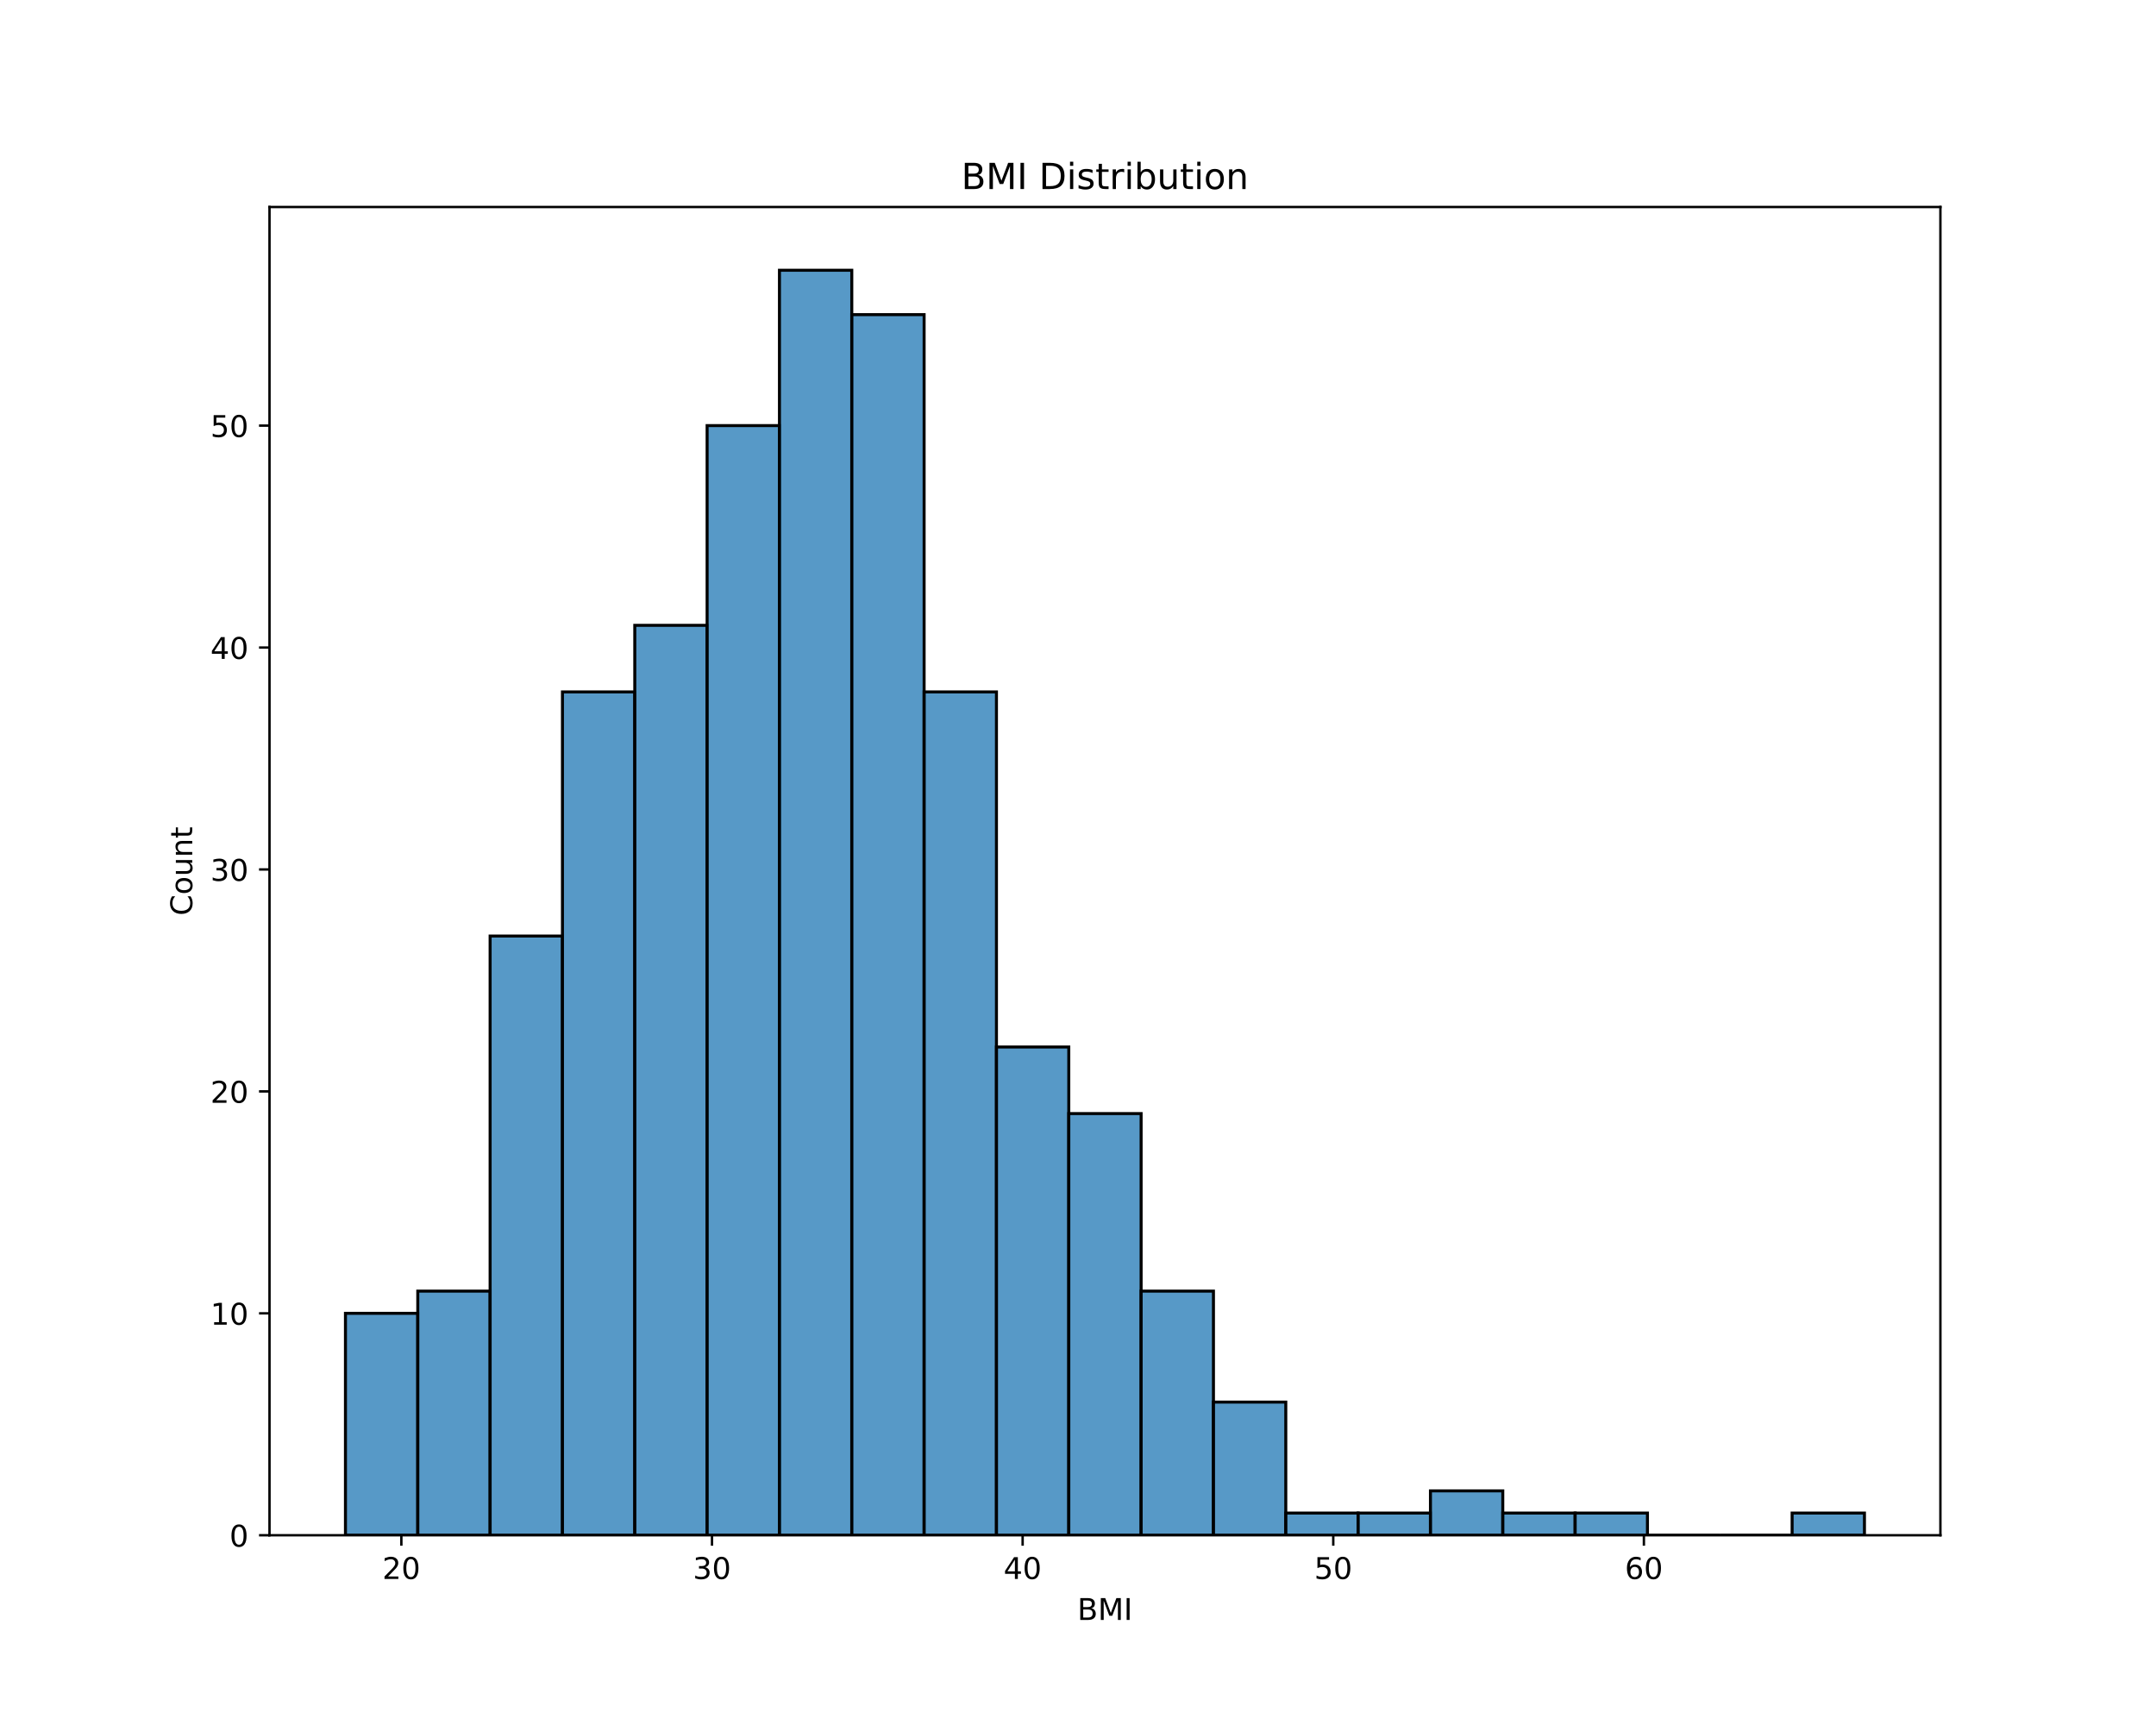
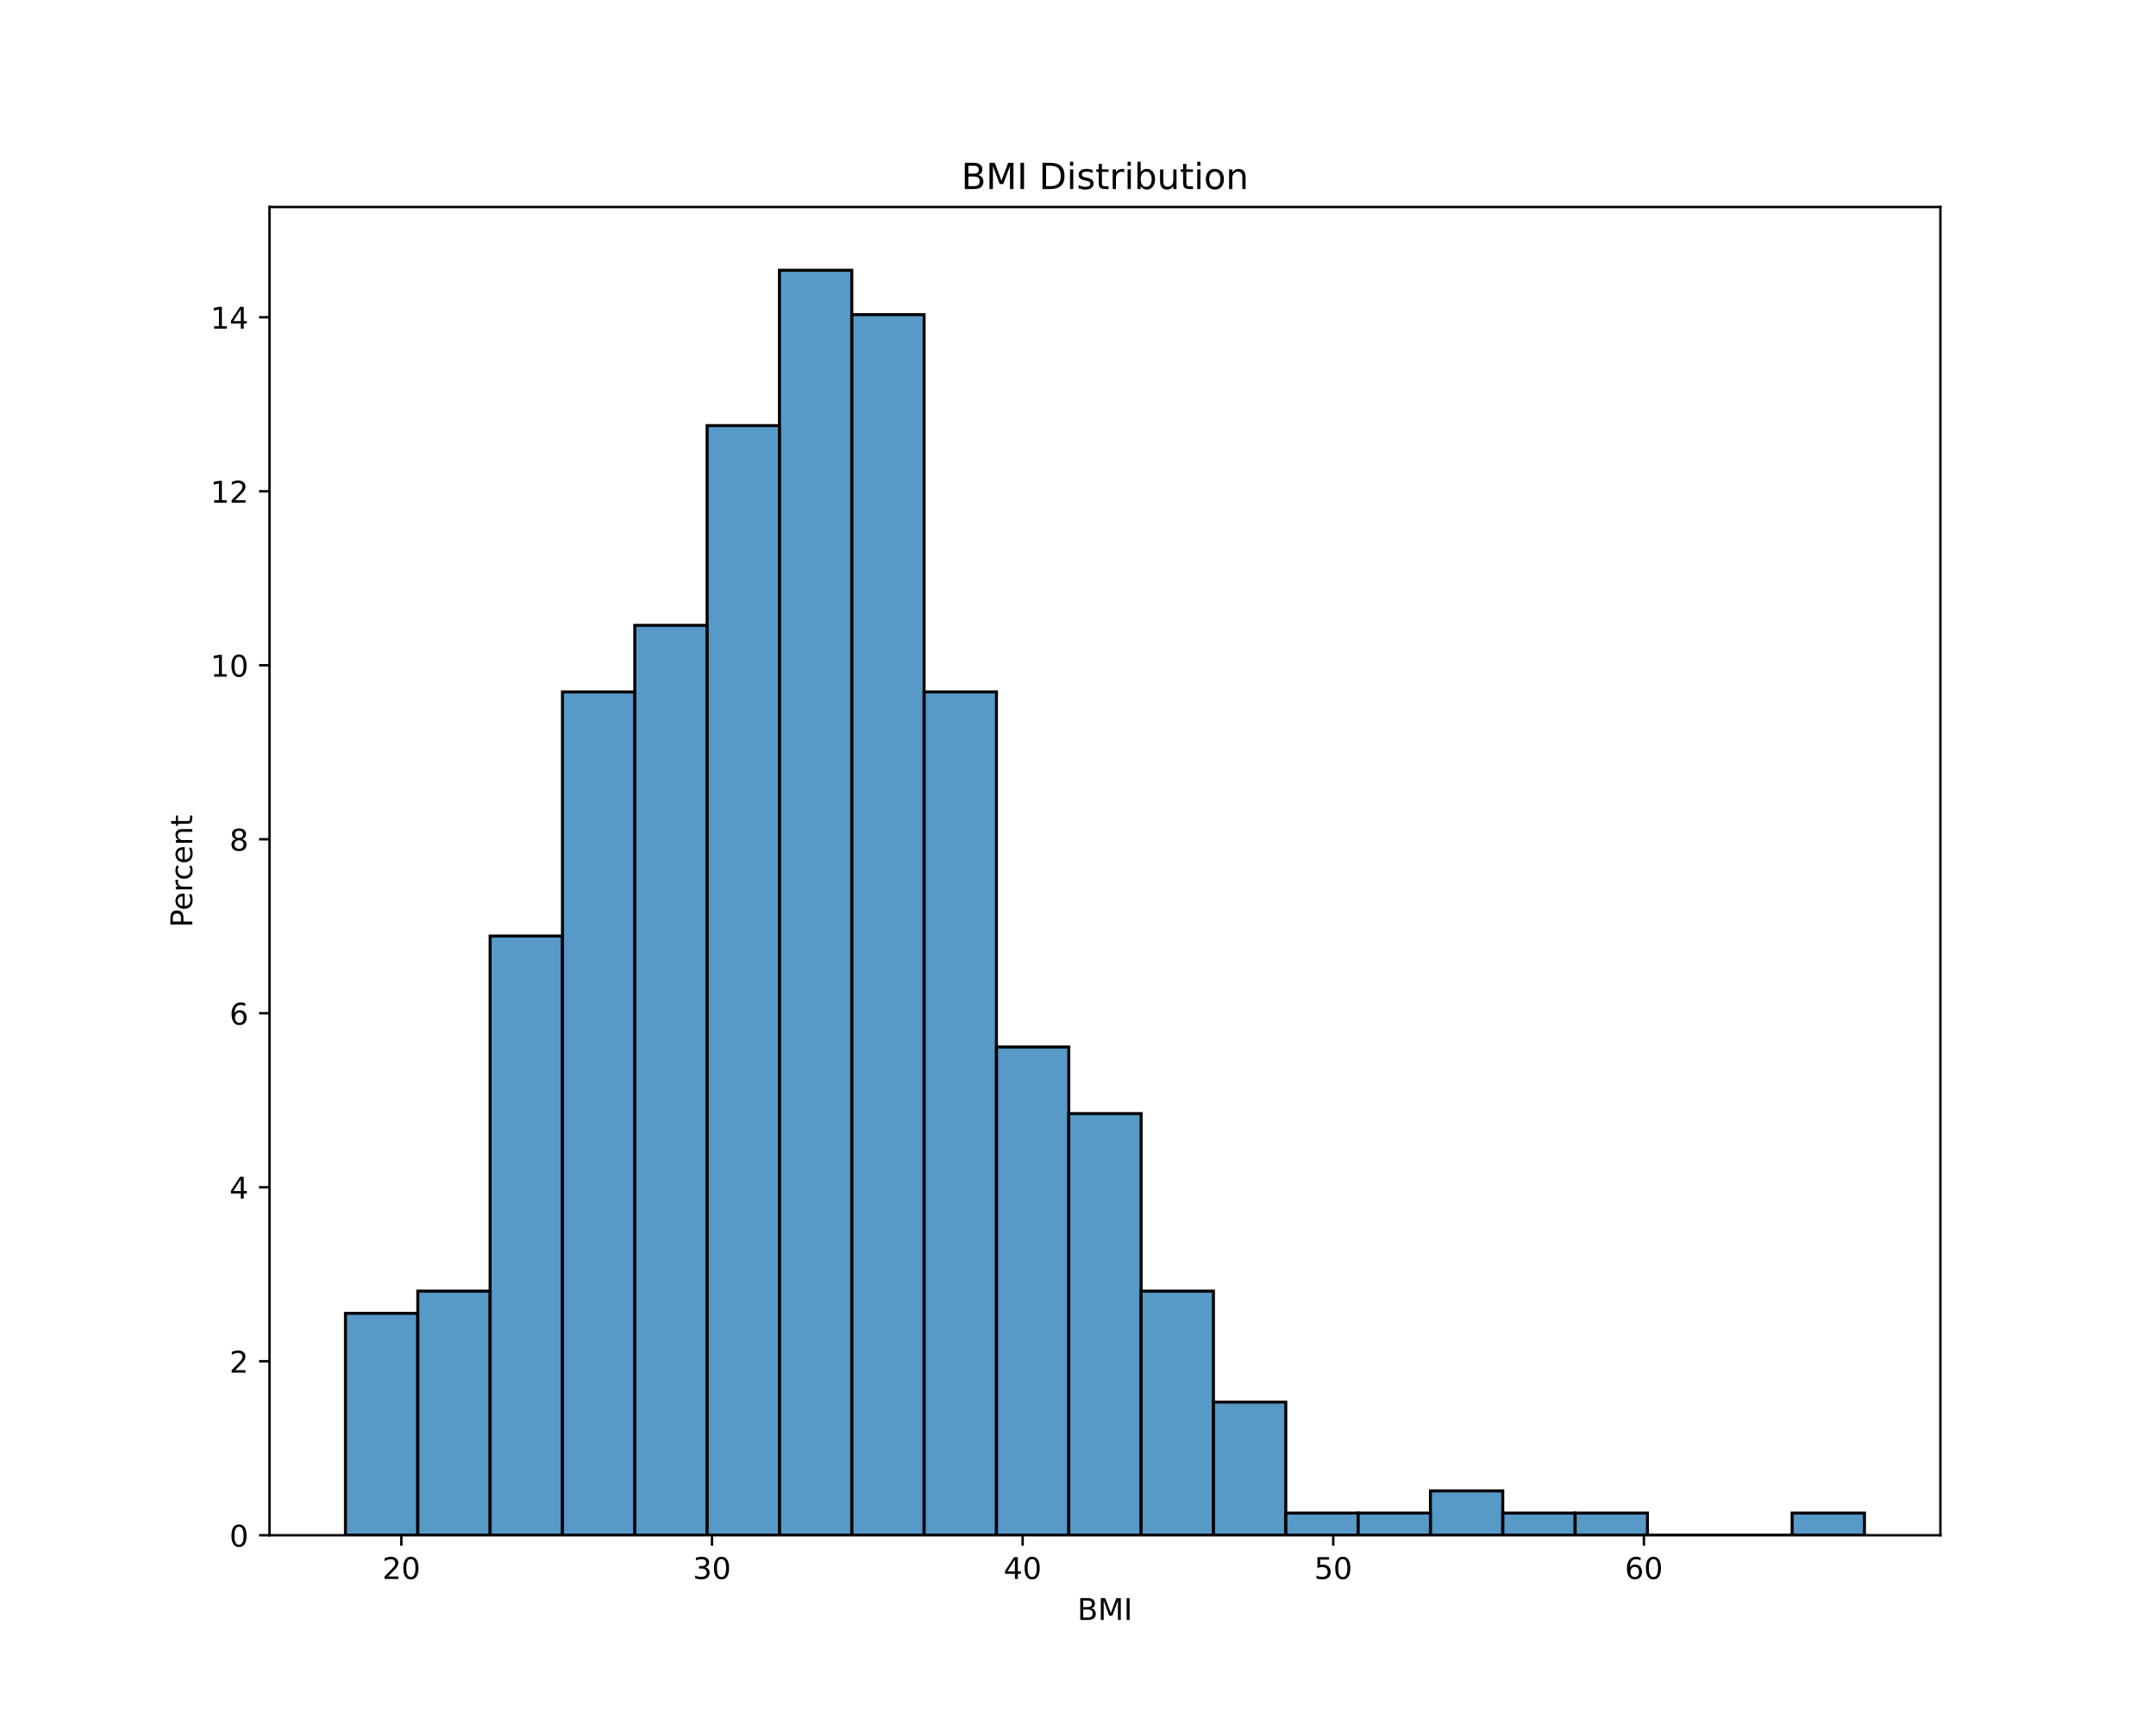
<svg xmlns="http://www.w3.org/2000/svg" xmlns:xlink="http://www.w3.org/1999/xlink" width="720pt" height="576pt" viewBox="0 0 720 576" version="1.1">
  <defs>
    <style type="text/css">*{stroke-linejoin: round; stroke-linecap: butt}</style>
  </defs>
  <g id="figure_1">
    <g id="patch_1">
      <path d="M 0 576  L 720 576  L 720 0  L 0 0  z " style="fill: #ffffff" />
    </g>
    <g id="axes_1">
      <g id="patch_2">
        <path d="M 90 512.64  L 648 512.64  L 648 69.12  L 90 69.12  z " style="fill: #ffffff" />
      </g>
      <g id="patch_3">
-         <path d="M 115.364 512.64  L 139.519 512.64  L 139.519 438.535  L 115.364 438.535  z " clip-path="url(#p87e7a919d9)" style="fill: #1f77b4; fill-opacity: 0.75; stroke: #000000; stroke-linejoin: miter" />
+         <path d="M 115.364 512.64  L 139.519 512.64  L 139.519 438.535  L 115.364 438.535  z " clip-path="url(#pa9a696ef87)" style="fill: #1f77b4; fill-opacity: 0.75; stroke: #000000; stroke-linejoin: miter" />
      </g>
      <g id="patch_4">
-         <path d="M 139.519 512.64  L 163.675 512.64  L 163.675 431.124  L 139.519 431.124  z " clip-path="url(#p87e7a919d9)" style="fill: #1f77b4; fill-opacity: 0.75; stroke: #000000; stroke-linejoin: miter" />
+         <path d="M 139.519 512.64  L 163.675 512.64  L 163.675 431.124  L 139.519 431.124  z " clip-path="url(#pa9a696ef87)" style="fill: #1f77b4; fill-opacity: 0.75; stroke: #000000; stroke-linejoin: miter" />
      </g>
      <g id="patch_5">
-         <path d="M 163.675 512.64  L 187.831 512.64  L 187.831 312.556  L 163.675 312.556  z " clip-path="url(#p87e7a919d9)" style="fill: #1f77b4; fill-opacity: 0.75; stroke: #000000; stroke-linejoin: miter" />
+         <path d="M 163.675 512.64  L 187.831 512.64  L 187.831 312.556  L 163.675 312.556  z " clip-path="url(#pa9a696ef87)" style="fill: #1f77b4; fill-opacity: 0.75; stroke: #000000; stroke-linejoin: miter" />
      </g>
      <g id="patch_6">
-         <path d="M 187.831 512.64  L 211.987 512.64  L 211.987 231.04  L 187.831 231.04  z " clip-path="url(#p87e7a919d9)" style="fill: #1f77b4; fill-opacity: 0.75; stroke: #000000; stroke-linejoin: miter" />
+         <path d="M 187.831 512.64  L 211.987 512.64  L 211.987 231.04  L 187.831 231.04  z " clip-path="url(#pa9a696ef87)" style="fill: #1f77b4; fill-opacity: 0.75; stroke: #000000; stroke-linejoin: miter" />
      </g>
      <g id="patch_7">
-         <path d="M 211.987 512.64  L 236.143 512.64  L 236.143 208.808  L 211.987 208.808  z " clip-path="url(#p87e7a919d9)" style="fill: #1f77b4; fill-opacity: 0.75; stroke: #000000; stroke-linejoin: miter" />
+         <path d="M 211.987 512.64  L 236.143 512.64  L 236.143 208.808  L 211.987 208.808  z " clip-path="url(#pa9a696ef87)" style="fill: #1f77b4; fill-opacity: 0.75; stroke: #000000; stroke-linejoin: miter" />
      </g>
      <g id="patch_8">
-         <path d="M 236.143 512.64  L 260.299 512.64  L 260.299 142.114  L 236.143 142.114  z " clip-path="url(#p87e7a919d9)" style="fill: #1f77b4; fill-opacity: 0.75; stroke: #000000; stroke-linejoin: miter" />
+         <path d="M 236.143 512.64  L 260.299 512.64  L 260.299 142.114  L 236.143 142.114  z " clip-path="url(#pa9a696ef87)" style="fill: #1f77b4; fill-opacity: 0.75; stroke: #000000; stroke-linejoin: miter" />
      </g>
      <g id="patch_9">
-         <path d="M 260.299 512.64  L 284.455 512.64  L 284.455 90.24  L 260.299 90.24  z " clip-path="url(#p87e7a919d9)" style="fill: #1f77b4; fill-opacity: 0.75; stroke: #000000; stroke-linejoin: miter" />
+         <path d="M 260.299 512.64  L 284.455 512.64  L 284.455 90.24  L 260.299 90.24  z " clip-path="url(#pa9a696ef87)" style="fill: #1f77b4; fill-opacity: 0.75; stroke: #000000; stroke-linejoin: miter" />
      </g>
      <g id="patch_10">
-         <path d="M 284.455 512.64  L 308.61 512.64  L 308.61 105.061  L 284.455 105.061  z " clip-path="url(#p87e7a919d9)" style="fill: #1f77b4; fill-opacity: 0.75; stroke: #000000; stroke-linejoin: miter" />
+         <path d="M 284.455 512.64  L 308.61 512.64  L 308.61 105.061  L 284.455 105.061  z " clip-path="url(#pa9a696ef87)" style="fill: #1f77b4; fill-opacity: 0.75; stroke: #000000; stroke-linejoin: miter" />
      </g>
      <g id="patch_11">
-         <path d="M 308.61 512.64  L 332.766 512.64  L 332.766 231.04  L 308.61 231.04  z " clip-path="url(#p87e7a919d9)" style="fill: #1f77b4; fill-opacity: 0.75; stroke: #000000; stroke-linejoin: miter" />
+         <path d="M 308.61 512.64  L 332.766 512.64  L 332.766 231.04  L 308.61 231.04  z " clip-path="url(#pa9a696ef87)" style="fill: #1f77b4; fill-opacity: 0.75; stroke: #000000; stroke-linejoin: miter" />
      </g>
      <g id="patch_12">
-         <path d="M 332.766 512.64  L 356.922 512.64  L 356.922 349.608  L 332.766 349.608  z " clip-path="url(#p87e7a919d9)" style="fill: #1f77b4; fill-opacity: 0.75; stroke: #000000; stroke-linejoin: miter" />
+         <path d="M 332.766 512.64  L 356.922 512.64  L 356.922 349.608  L 332.766 349.608  z " clip-path="url(#pa9a696ef87)" style="fill: #1f77b4; fill-opacity: 0.75; stroke: #000000; stroke-linejoin: miter" />
      </g>
      <g id="patch_13">
-         <path d="M 356.922 512.64  L 381.078 512.64  L 381.078 371.84  L 356.922 371.84  z " clip-path="url(#p87e7a919d9)" style="fill: #1f77b4; fill-opacity: 0.75; stroke: #000000; stroke-linejoin: miter" />
+         <path d="M 356.922 512.64  L 381.078 512.64  L 381.078 371.84  L 356.922 371.84  z " clip-path="url(#pa9a696ef87)" style="fill: #1f77b4; fill-opacity: 0.75; stroke: #000000; stroke-linejoin: miter" />
      </g>
      <g id="patch_14">
-         <path d="M 381.078 512.64  L 405.234 512.64  L 405.234 431.124  L 381.078 431.124  z " clip-path="url(#p87e7a919d9)" style="fill: #1f77b4; fill-opacity: 0.75; stroke: #000000; stroke-linejoin: miter" />
+         <path d="M 381.078 512.64  L 405.234 512.64  L 405.234 431.124  L 381.078 431.124  z " clip-path="url(#pa9a696ef87)" style="fill: #1f77b4; fill-opacity: 0.75; stroke: #000000; stroke-linejoin: miter" />
      </g>
      <g id="patch_15">
-         <path d="M 405.234 512.64  L 429.39 512.64  L 429.39 468.177  L 405.234 468.177  z " clip-path="url(#p87e7a919d9)" style="fill: #1f77b4; fill-opacity: 0.75; stroke: #000000; stroke-linejoin: miter" />
+         <path d="M 405.234 512.64  L 429.39 512.64  L 429.39 468.177  L 405.234 468.177  z " clip-path="url(#pa9a696ef87)" style="fill: #1f77b4; fill-opacity: 0.75; stroke: #000000; stroke-linejoin: miter" />
      </g>
      <g id="patch_16">
-         <path d="M 429.39 512.64  L 453.545 512.64  L 453.545 505.229  L 429.39 505.229  z " clip-path="url(#p87e7a919d9)" style="fill: #1f77b4; fill-opacity: 0.75; stroke: #000000; stroke-linejoin: miter" />
+         <path d="M 429.39 512.64  L 453.545 512.64  L 453.545 505.229  L 429.39 505.229  z " clip-path="url(#pa9a696ef87)" style="fill: #1f77b4; fill-opacity: 0.75; stroke: #000000; stroke-linejoin: miter" />
      </g>
      <g id="patch_17">
-         <path d="M 453.545 512.64  L 477.701 512.64  L 477.701 505.229  L 453.545 505.229  z " clip-path="url(#p87e7a919d9)" style="fill: #1f77b4; fill-opacity: 0.75; stroke: #000000; stroke-linejoin: miter" />
+         <path d="M 453.545 512.64  L 477.701 512.64  L 477.701 505.229  L 453.545 505.229  z " clip-path="url(#pa9a696ef87)" style="fill: #1f77b4; fill-opacity: 0.75; stroke: #000000; stroke-linejoin: miter" />
      </g>
      <g id="patch_18">
-         <path d="M 477.701 512.64  L 501.857 512.64  L 501.857 497.819  L 477.701 497.819  z " clip-path="url(#p87e7a919d9)" style="fill: #1f77b4; fill-opacity: 0.75; stroke: #000000; stroke-linejoin: miter" />
+         <path d="M 477.701 512.64  L 501.857 512.64  L 501.857 497.819  L 477.701 497.819  z " clip-path="url(#pa9a696ef87)" style="fill: #1f77b4; fill-opacity: 0.75; stroke: #000000; stroke-linejoin: miter" />
      </g>
      <g id="patch_19">
-         <path d="M 501.857 512.64  L 526.013 512.64  L 526.013 505.229  L 501.857 505.229  z " clip-path="url(#p87e7a919d9)" style="fill: #1f77b4; fill-opacity: 0.75; stroke: #000000; stroke-linejoin: miter" />
+         <path d="M 501.857 512.64  L 526.013 512.64  L 526.013 505.229  L 501.857 505.229  z " clip-path="url(#pa9a696ef87)" style="fill: #1f77b4; fill-opacity: 0.75; stroke: #000000; stroke-linejoin: miter" />
      </g>
      <g id="patch_20">
-         <path d="M 526.013 512.64  L 550.169 512.64  L 550.169 505.229  L 526.013 505.229  z " clip-path="url(#p87e7a919d9)" style="fill: #1f77b4; fill-opacity: 0.75; stroke: #000000; stroke-linejoin: miter" />
+         <path d="M 526.013 512.64  L 550.169 512.64  L 550.169 505.229  L 526.013 505.229  z " clip-path="url(#pa9a696ef87)" style="fill: #1f77b4; fill-opacity: 0.75; stroke: #000000; stroke-linejoin: miter" />
      </g>
      <g id="patch_21">
-         <path d="M 550.169 512.64  L 574.325 512.64  L 574.325 512.64  L 550.169 512.64  z " clip-path="url(#p87e7a919d9)" style="fill: #1f77b4; fill-opacity: 0.75; stroke: #000000; stroke-linejoin: miter" />
+         <path d="M 550.169 512.64  L 574.325 512.64  L 574.325 512.64  L 550.169 512.64  z " clip-path="url(#pa9a696ef87)" style="fill: #1f77b4; fill-opacity: 0.75; stroke: #000000; stroke-linejoin: miter" />
      </g>
      <g id="patch_22">
-         <path d="M 574.325 512.64  L 598.481 512.64  L 598.481 512.64  L 574.325 512.64  z " clip-path="url(#p87e7a919d9)" style="fill: #1f77b4; fill-opacity: 0.75; stroke: #000000; stroke-linejoin: miter" />
+         <path d="M 574.325 512.64  L 598.481 512.64  L 598.481 512.64  L 574.325 512.64  z " clip-path="url(#pa9a696ef87)" style="fill: #1f77b4; fill-opacity: 0.75; stroke: #000000; stroke-linejoin: miter" />
      </g>
      <g id="patch_23">
-         <path d="M 598.481 512.64  L 622.636 512.64  L 622.636 505.229  L 598.481 505.229  z " clip-path="url(#p87e7a919d9)" style="fill: #1f77b4; fill-opacity: 0.75; stroke: #000000; stroke-linejoin: miter" />
+         <path d="M 598.481 512.64  L 622.636 512.64  L 622.636 505.229  L 598.481 505.229  z " clip-path="url(#pa9a696ef87)" style="fill: #1f77b4; fill-opacity: 0.75; stroke: #000000; stroke-linejoin: miter" />
      </g>
      <g id="matplotlib.axis_1">
        <g id="xtick_1">
          <g id="line2d_1">
            <defs>
-               <path id="md266a452b5" d="M 0 0  L 0 3.5  " style="stroke: #000000; stroke-width: 0.8" />
+               <path id="md174002c12" d="M 0 0  L 0 3.5  " style="stroke: #000000; stroke-width: 0.8" />
            </defs>
            <g>
-               <use xlink:href="#md266a452b5" x="134.036" y="512.64" style="stroke: #000000; stroke-width: 0.8" />
+               <use xlink:href="#md174002c12" x="134.036" y="512.64" style="stroke: #000000; stroke-width: 0.8" />
            </g>
          </g>
          <g id="text_1">
            <g transform="translate(127.6738 527.2384) scale(0.1 -0.1)">
              <defs>
                <path id="DejaVuSans-32" d="M 1228 531  L 3431 531  L 3431 0  L 469 0  L 469 531  Q 828 903 1448 1529  Q 2069 2156 2228 2338  Q 2531 2678 2651 2914  Q 2772 3150 2772 3378  Q 2772 3750 2511 3984  Q 2250 4219 1831 4219  Q 1534 4219 1204 4116  Q 875 4013 500 3803  L 500 4441  Q 881 4594 1212 4672  Q 1544 4750 1819 4750  Q 2544 4750 2975 4387  Q 3406 4025 3406 3419  Q 3406 3131 3298 2873  Q 3191 2616 2906 2266  Q 2828 2175 2409 1742  Q 1991 1309 1228 531  z " transform="scale(0.015625)" />
                <path id="DejaVuSans-30" d="M 2034 4250  Q 1547 4250 1301 3770  Q 1056 3291 1056 2328  Q 1056 1369 1301 889  Q 1547 409 2034 409  Q 2525 409 2770 889  Q 3016 1369 3016 2328  Q 3016 3291 2770 3770  Q 2525 4250 2034 4250  z M 2034 4750  Q 2819 4750 3233 4129  Q 3647 3509 3647 2328  Q 3647 1150 3233 529  Q 2819 -91 2034 -91  Q 1250 -91 836 529  Q 422 1150 422 2328  Q 422 3509 836 4129  Q 1250 4750 2034 4750  z " transform="scale(0.015625)" />
              </defs>
              <use xlink:href="#DejaVuSans-32" />
-               <use xlink:href="#DejaVuSans-30" transform="translate(63.62305 0)" />
+               <use xlink:href="#DejaVuSans-30" x="63.623" />
            </g>
          </g>
        </g>
        <g id="xtick_2">
          <g id="line2d_2">
            <g>
-               <use xlink:href="#md266a452b5" x="237.773" y="512.64" style="stroke: #000000; stroke-width: 0.8" />
+               <use xlink:href="#md174002c12" x="237.773" y="512.64" style="stroke: #000000; stroke-width: 0.8" />
            </g>
          </g>
          <g id="text_2">
            <g transform="translate(231.4105 527.2384) scale(0.1 -0.1)">
              <defs>
                <path id="DejaVuSans-33" d="M 2597 2516  Q 3050 2419 3304 2112  Q 3559 1806 3559 1356  Q 3559 666 3084 287  Q 2609 -91 1734 -91  Q 1441 -91 1130 -33  Q 819 25 488 141  L 488 750  Q 750 597 1062 519  Q 1375 441 1716 441  Q 2309 441 2620 675  Q 2931 909 2931 1356  Q 2931 1769 2642 2001  Q 2353 2234 1838 2234  L 1294 2234  L 1294 2753  L 1863 2753  Q 2328 2753 2575 2939  Q 2822 3125 2822 3475  Q 2822 3834 2567 4026  Q 2313 4219 1838 4219  Q 1578 4219 1281 4162  Q 984 4106 628 3988  L 628 4550  Q 988 4650 1302 4700  Q 1616 4750 1894 4750  Q 2613 4750 3031 4423  Q 3450 4097 3450 3541  Q 3450 3153 3228 2886  Q 3006 2619 2597 2516  z " transform="scale(0.015625)" />
              </defs>
              <use xlink:href="#DejaVuSans-33" />
-               <use xlink:href="#DejaVuSans-30" transform="translate(63.62305 0)" />
+               <use xlink:href="#DejaVuSans-30" x="63.623" />
            </g>
          </g>
        </g>
        <g id="xtick_3">
          <g id="line2d_3">
            <g>
-               <use xlink:href="#md266a452b5" x="341.51" y="512.64" style="stroke: #000000; stroke-width: 0.8" />
+               <use xlink:href="#md174002c12" x="341.51" y="512.64" style="stroke: #000000; stroke-width: 0.8" />
            </g>
          </g>
          <g id="text_3">
            <g transform="translate(335.1473 527.2384) scale(0.1 -0.1)">
              <defs>
                <path id="DejaVuSans-34" d="M 2419 4116  L 825 1625  L 2419 1625  L 2419 4116  z M 2253 4666  L 3047 4666  L 3047 1625  L 3713 1625  L 3713 1100  L 3047 1100  L 3047 0  L 2419 0  L 2419 1100  L 313 1100  L 313 1709  L 2253 4666  z " transform="scale(0.015625)" />
              </defs>
              <use xlink:href="#DejaVuSans-34" />
-               <use xlink:href="#DejaVuSans-30" transform="translate(63.62305 0)" />
+               <use xlink:href="#DejaVuSans-30" x="63.623" />
            </g>
          </g>
        </g>
        <g id="xtick_4">
          <g id="line2d_4">
            <g>
-               <use xlink:href="#md266a452b5" x="445.247" y="512.64" style="stroke: #000000; stroke-width: 0.8" />
+               <use xlink:href="#md174002c12" x="445.247" y="512.64" style="stroke: #000000; stroke-width: 0.8" />
            </g>
          </g>
          <g id="text_4">
            <g transform="translate(438.884 527.2384) scale(0.1 -0.1)">
              <defs>
                <path id="DejaVuSans-35" d="M 691 4666  L 3169 4666  L 3169 4134  L 1269 4134  L 1269 2991  Q 1406 3038 1543 3061  Q 1681 3084 1819 3084  Q 2600 3084 3056 2656  Q 3513 2228 3513 1497  Q 3513 744 3044 326  Q 2575 -91 1722 -91  Q 1428 -91 1123 -41  Q 819 9 494 109  L 494 744  Q 775 591 1075 516  Q 1375 441 1709 441  Q 2250 441 2565 725  Q 2881 1009 2881 1497  Q 2881 1984 2565 2268  Q 2250 2553 1709 2553  Q 1456 2553 1204 2497  Q 953 2441 691 2322  L 691 4666  z " transform="scale(0.015625)" />
              </defs>
              <use xlink:href="#DejaVuSans-35" />
-               <use xlink:href="#DejaVuSans-30" transform="translate(63.62305 0)" />
+               <use xlink:href="#DejaVuSans-30" x="63.623" />
            </g>
          </g>
        </g>
        <g id="xtick_5">
          <g id="line2d_5">
            <g>
-               <use xlink:href="#md266a452b5" x="548.983" y="512.64" style="stroke: #000000; stroke-width: 0.8" />
+               <use xlink:href="#md174002c12" x="548.983" y="512.64" style="stroke: #000000; stroke-width: 0.8" />
            </g>
          </g>
          <g id="text_5">
            <g transform="translate(542.6208 527.2384) scale(0.1 -0.1)">
              <defs>
                <path id="DejaVuSans-36" d="M 2113 2584  Q 1688 2584 1439 2293  Q 1191 2003 1191 1497  Q 1191 994 1439 701  Q 1688 409 2113 409  Q 2538 409 2786 701  Q 3034 994 3034 1497  Q 3034 2003 2786 2293  Q 2538 2584 2113 2584  z M 3366 4563  L 3366 3988  Q 3128 4100 2886 4159  Q 2644 4219 2406 4219  Q 1781 4219 1451 3797  Q 1122 3375 1075 2522  Q 1259 2794 1537 2939  Q 1816 3084 2150 3084  Q 2853 3084 3261 2657  Q 3669 2231 3669 1497  Q 3669 778 3244 343  Q 2819 -91 2113 -91  Q 1303 -91 875 529  Q 447 1150 447 2328  Q 447 3434 972 4092  Q 1497 4750 2381 4750  Q 2619 4750 2861 4703  Q 3103 4656 3366 4563  z " transform="scale(0.015625)" />
              </defs>
              <use xlink:href="#DejaVuSans-36" />
-               <use xlink:href="#DejaVuSans-30" transform="translate(63.62305 0)" />
+               <use xlink:href="#DejaVuSans-30" x="63.623" />
            </g>
          </g>
        </g>
        <g id="text_6">
          <g transform="translate(359.7805 540.9166) scale(0.1 -0.1)">
            <defs>
              <path id="DejaVuSans-42" d="M 1259 2228  L 1259 519  L 2272 519  Q 2781 519 3026 730  Q 3272 941 3272 1375  Q 3272 1813 3026 2020  Q 2781 2228 2272 2228  L 1259 2228  z M 1259 4147  L 1259 2741  L 2194 2741  Q 2656 2741 2882 2914  Q 3109 3088 3109 3444  Q 3109 3797 2882 3972  Q 2656 4147 2194 4147  L 1259 4147  z M 628 4666  L 2241 4666  Q 2963 4666 3353 4366  Q 3744 4066 3744 3513  Q 3744 3084 3544 2831  Q 3344 2578 2956 2516  Q 3422 2416 3680 2098  Q 3938 1781 3938 1306  Q 3938 681 3513 340  Q 3088 0 2303 0  L 628 0  L 628 4666  z " transform="scale(0.015625)" />
              <path id="DejaVuSans-4d" d="M 628 4666  L 1569 4666  L 2759 1491  L 3956 4666  L 4897 4666  L 4897 0  L 4281 0  L 4281 4097  L 3078 897  L 2444 897  L 1241 4097  L 1241 0  L 628 0  L 628 4666  z " transform="scale(0.015625)" />
              <path id="DejaVuSans-49" d="M 628 4666  L 1259 4666  L 1259 0  L 628 0  L 628 4666  z " transform="scale(0.015625)" />
            </defs>
            <use xlink:href="#DejaVuSans-42" />
-             <use xlink:href="#DejaVuSans-4d" transform="translate(68.60352 0)" />
-             <use xlink:href="#DejaVuSans-49" transform="translate(154.8828 0)" />
+             <use xlink:href="#DejaVuSans-4d" x="68.604" />
+             <use xlink:href="#DejaVuSans-49" x="154.883" />
          </g>
        </g>
      </g>
      <g id="matplotlib.axis_2">
        <g id="ytick_1">
          <g id="line2d_6">
            <defs>
-               <path id="m166487e5a2" d="M 0 0  L -3.5 0  " style="stroke: #000000; stroke-width: 0.8" />
+               <path id="meae48567a3" d="M 0 0  L -3.5 0  " style="stroke: #000000; stroke-width: 0.8" />
            </defs>
            <g>
-               <use xlink:href="#m166487e5a2" x="90" y="512.64" style="stroke: #000000; stroke-width: 0.8" />
+               <use xlink:href="#meae48567a3" x="90" y="512.64" style="stroke: #000000; stroke-width: 0.8" />
            </g>
          </g>
          <g id="text_7">
            <g transform="translate(76.6375 516.4392) scale(0.1 -0.1)">
              <use xlink:href="#DejaVuSans-30" />
            </g>
          </g>
        </g>
        <g id="ytick_2">
          <g id="line2d_7">
            <g>
-               <use xlink:href="#m166487e5a2" x="90" y="438.535" style="stroke: #000000; stroke-width: 0.8" />
+               <use xlink:href="#meae48567a3" x="90" y="454.541" style="stroke: #000000; stroke-width: 0.8" />
            </g>
          </g>
          <g id="text_8">
-             <g transform="translate(70.275 442.334) scale(0.1 -0.1)">
-               <defs>
-                 <path id="DejaVuSans-31" d="M 794 531  L 1825 531  L 1825 4091  L 703 3866  L 703 4441  L 1819 4666  L 2450 4666  L 2450 531  L 3481 531  L 3481 0  L 794 0  L 794 531  z " transform="scale(0.015625)" />
-               </defs>
-               <use xlink:href="#DejaVuSans-31" />
-               <use xlink:href="#DejaVuSans-30" transform="translate(63.62305 0)" />
+             <g transform="translate(76.6375 458.3407) scale(0.1 -0.1)">
+               <use xlink:href="#DejaVuSans-32" />
            </g>
          </g>
        </g>
        <g id="ytick_3">
          <g id="line2d_8">
            <g>
-               <use xlink:href="#m166487e5a2" x="90" y="364.429" style="stroke: #000000; stroke-width: 0.8" />
+               <use xlink:href="#meae48567a3" x="90" y="396.443" style="stroke: #000000; stroke-width: 0.8" />
            </g>
          </g>
          <g id="text_9">
-             <g transform="translate(70.275 368.2287) scale(0.1 -0.1)">
-               <use xlink:href="#DejaVuSans-32" />
-               <use xlink:href="#DejaVuSans-30" transform="translate(63.62305 0)" />
+             <g transform="translate(76.6375 400.2422) scale(0.1 -0.1)">
+               <use xlink:href="#DejaVuSans-34" />
            </g>
          </g>
        </g>
        <g id="ytick_4">
          <g id="line2d_9">
            <g>
-               <use xlink:href="#m166487e5a2" x="90" y="290.324" style="stroke: #000000; stroke-width: 0.8" />
+               <use xlink:href="#meae48567a3" x="90" y="338.344" style="stroke: #000000; stroke-width: 0.8" />
            </g>
          </g>
          <g id="text_10">
-             <g transform="translate(70.275 294.1234) scale(0.1 -0.1)">
-               <use xlink:href="#DejaVuSans-33" />
-               <use xlink:href="#DejaVuSans-30" transform="translate(63.62305 0)" />
+             <g transform="translate(76.6375 342.1436) scale(0.1 -0.1)">
+               <use xlink:href="#DejaVuSans-36" />
            </g>
          </g>
        </g>
        <g id="ytick_5">
          <g id="line2d_10">
            <g>
-               <use xlink:href="#m166487e5a2" x="90" y="216.219" style="stroke: #000000; stroke-width: 0.8" />
+               <use xlink:href="#meae48567a3" x="90" y="280.246" style="stroke: #000000; stroke-width: 0.8" />
            </g>
          </g>
          <g id="text_11">
-             <g transform="translate(70.275 220.0182) scale(0.1 -0.1)">
-               <use xlink:href="#DejaVuSans-34" />
-               <use xlink:href="#DejaVuSans-30" transform="translate(63.62305 0)" />
+             <g transform="translate(76.6375 284.0451) scale(0.1 -0.1)">
+               <defs>
+                 <path id="DejaVuSans-38" d="M 2034 2216  Q 1584 2216 1326 1975  Q 1069 1734 1069 1313  Q 1069 891 1326 650  Q 1584 409 2034 409  Q 2484 409 2743 651  Q 3003 894 3003 1313  Q 3003 1734 2745 1975  Q 2488 2216 2034 2216  z M 1403 2484  Q 997 2584 770 2862  Q 544 3141 544 3541  Q 544 4100 942 4425  Q 1341 4750 2034 4750  Q 2731 4750 3128 4425  Q 3525 4100 3525 3541  Q 3525 3141 3298 2862  Q 3072 2584 2669 2484  Q 3125 2378 3379 2068  Q 3634 1759 3634 1313  Q 3634 634 3220 271  Q 2806 -91 2034 -91  Q 1263 -91 848 271  Q 434 634 434 1313  Q 434 1759 690 2068  Q 947 2378 1403 2484  z M 1172 3481  Q 1172 3119 1398 2916  Q 1625 2713 2034 2713  Q 2441 2713 2670 2916  Q 2900 3119 2900 3481  Q 2900 3844 2670 4047  Q 2441 4250 2034 4250  Q 1625 4250 1398 4047  Q 1172 3844 1172 3481  z " transform="scale(0.015625)" />
+               </defs>
+               <use xlink:href="#DejaVuSans-38" />
            </g>
          </g>
        </g>
        <g id="ytick_6">
          <g id="line2d_11">
            <g>
-               <use xlink:href="#m166487e5a2" x="90" y="142.114" style="stroke: #000000; stroke-width: 0.8" />
+               <use xlink:href="#meae48567a3" x="90" y="222.147" style="stroke: #000000; stroke-width: 0.8" />
            </g>
          </g>
          <g id="text_12">
-             <g transform="translate(70.275 145.9129) scale(0.1 -0.1)">
-               <use xlink:href="#DejaVuSans-35" />
-               <use xlink:href="#DejaVuSans-30" transform="translate(63.62305 0)" />
-             </g>
-           </g>
-         </g>
-         <g id="text_13">
-           <g transform="translate(64.19531 305.7284) rotate(-90) scale(0.1 -0.1)">
+             <g transform="translate(70.275 225.9466) scale(0.1 -0.1)">
+               <defs>
+                 <path id="DejaVuSans-31" d="M 794 531  L 1825 531  L 1825 4091  L 703 3866  L 703 4441  L 1819 4666  L 2450 4666  L 2450 531  L 3481 531  L 3481 0  L 794 0  L 794 531  z " transform="scale(0.015625)" />
+               </defs>
+               <use xlink:href="#DejaVuSans-31" />
+               <use xlink:href="#DejaVuSans-30" x="63.623" />
+             </g>
+           </g>
+         </g>
+         <g id="ytick_7">
+           <g id="line2d_12">
+             <g>
+               <use xlink:href="#meae48567a3" x="90" y="164.049" style="stroke: #000000; stroke-width: 0.8" />
+             </g>
+           </g>
+           <g id="text_13">
+             <g transform="translate(70.275 167.8481) scale(0.1 -0.1)">
+               <use xlink:href="#DejaVuSans-31" />
+               <use xlink:href="#DejaVuSans-32" x="63.623" />
+             </g>
+           </g>
+         </g>
+         <g id="ytick_8">
+           <g id="line2d_13">
+             <g>
+               <use xlink:href="#meae48567a3" x="90" y="105.95" style="stroke: #000000; stroke-width: 0.8" />
+             </g>
+           </g>
+           <g id="text_14">
+             <g transform="translate(70.275 109.7495) scale(0.1 -0.1)">
+               <use xlink:href="#DejaVuSans-31" />
+               <use xlink:href="#DejaVuSans-34" x="63.623" />
+             </g>
+           </g>
+         </g>
+         <g id="text_15">
+           <g transform="translate(64.19531 309.6878) rotate(-90) scale(0.1 -0.1)">
            <defs>
-               <path id="DejaVuSans-43" d="M 4122 4306  L 4122 3641  Q 3803 3938 3442 4084  Q 3081 4231 2675 4231  Q 1875 4231 1450 3742  Q 1025 3253 1025 2328  Q 1025 1406 1450 917  Q 1875 428 2675 428  Q 3081 428 3442 575  Q 3803 722 4122 1019  L 4122 359  Q 3791 134 3420 21  Q 3050 -91 2638 -91  Q 1578 -91 968 557  Q 359 1206 359 2328  Q 359 3453 968 4101  Q 1578 4750 2638 4750  Q 3056 4750 3426 4639  Q 3797 4528 4122 4306  z " transform="scale(0.015625)" />
-               <path id="DejaVuSans-6f" d="M 1959 3097  Q 1497 3097 1228 2736  Q 959 2375 959 1747  Q 959 1119 1226 758  Q 1494 397 1959 397  Q 2419 397 2687 759  Q 2956 1122 2956 1747  Q 2956 2369 2687 2733  Q 2419 3097 1959 3097  z M 1959 3584  Q 2709 3584 3137 3096  Q 3566 2609 3566 1747  Q 3566 888 3137 398  Q 2709 -91 1959 -91  Q 1206 -91 779 398  Q 353 888 353 1747  Q 353 2609 779 3096  Q 1206 3584 1959 3584  z " transform="scale(0.015625)" />
-               <path id="DejaVuSans-75" d="M 544 1381  L 544 3500  L 1119 3500  L 1119 1403  Q 1119 906 1312 657  Q 1506 409 1894 409  Q 2359 409 2629 706  Q 2900 1003 2900 1516  L 2900 3500  L 3475 3500  L 3475 0  L 2900 0  L 2900 538  Q 2691 219 2414 64  Q 2138 -91 1772 -91  Q 1169 -91 856 284  Q 544 659 544 1381  z M 1991 3584  L 1991 3584  z " transform="scale(0.015625)" />
+               <path id="DejaVuSans-50" d="M 1259 4147  L 1259 2394  L 2053 2394  Q 2494 2394 2734 2622  Q 2975 2850 2975 3272  Q 2975 3691 2734 3919  Q 2494 4147 2053 4147  L 1259 4147  z M 628 4666  L 2053 4666  Q 2838 4666 3239 4311  Q 3641 3956 3641 3272  Q 3641 2581 3239 2228  Q 2838 1875 2053 1875  L 1259 1875  L 1259 0  L 628 0  L 628 4666  z " transform="scale(0.015625)" />
+               <path id="DejaVuSans-65" d="M 3597 1894  L 3597 1613  L 953 1613  Q 991 1019 1311 708  Q 1631 397 2203 397  Q 2534 397 2845 478  Q 3156 559 3463 722  L 3463 178  Q 3153 47 2828 -22  Q 2503 -91 2169 -91  Q 1331 -91 842 396  Q 353 884 353 1716  Q 353 2575 817 3079  Q 1281 3584 2069 3584  Q 2775 3584 3186 3129  Q 3597 2675 3597 1894  z M 3022 2063  Q 3016 2534 2758 2815  Q 2500 3097 2075 3097  Q 1594 3097 1305 2825  Q 1016 2553 972 2059  L 3022 2063  z " transform="scale(0.015625)" />
+               <path id="DejaVuSans-72" d="M 2631 2963  Q 2534 3019 2420 3045  Q 2306 3072 2169 3072  Q 1681 3072 1420 2755  Q 1159 2438 1159 1844  L 1159 0  L 581 0  L 581 3500  L 1159 3500  L 1159 2956  Q 1341 3275 1631 3429  Q 1922 3584 2338 3584  Q 2397 3584 2469 3576  Q 2541 3569 2628 3553  L 2631 2963  z " transform="scale(0.015625)" />
+               <path id="DejaVuSans-63" d="M 3122 3366  L 3122 2828  Q 2878 2963 2633 3030  Q 2388 3097 2138 3097  Q 1578 3097 1268 2742  Q 959 2388 959 1747  Q 959 1106 1268 751  Q 1578 397 2138 397  Q 2388 397 2633 464  Q 2878 531 3122 666  L 3122 134  Q 2881 22 2623 -34  Q 2366 -91 2075 -91  Q 1284 -91 818 406  Q 353 903 353 1747  Q 353 2603 823 3093  Q 1294 3584 2113 3584  Q 2378 3584 2631 3529  Q 2884 3475 3122 3366  z " transform="scale(0.015625)" />
              <path id="DejaVuSans-6e" d="M 3513 2113  L 3513 0  L 2938 0  L 2938 2094  Q 2938 2591 2744 2837  Q 2550 3084 2163 3084  Q 1697 3084 1428 2787  Q 1159 2491 1159 1978  L 1159 0  L 581 0  L 581 3500  L 1159 3500  L 1159 2956  Q 1366 3272 1645 3428  Q 1925 3584 2291 3584  Q 2894 3584 3203 3211  Q 3513 2838 3513 2113  z " transform="scale(0.015625)" />
              <path id="DejaVuSans-74" d="M 1172 4494  L 1172 3500  L 2356 3500  L 2356 3053  L 1172 3053  L 1172 1153  Q 1172 725 1289 603  Q 1406 481 1766 481  L 2356 481  L 2356 0  L 1766 0  Q 1100 0 847 248  Q 594 497 594 1153  L 594 3053  L 172 3053  L 172 3500  L 594 3500  L 594 4494  L 1172 4494  z " transform="scale(0.015625)" />
            </defs>
-             <use xlink:href="#DejaVuSans-43" />
-             <use xlink:href="#DejaVuSans-6f" transform="translate(69.82422 0)" />
-             <use xlink:href="#DejaVuSans-75" transform="translate(131.0059 0)" />
-             <use xlink:href="#DejaVuSans-6e" transform="translate(194.3848 0)" />
-             <use xlink:href="#DejaVuSans-74" transform="translate(257.7637 0)" />
+             <use xlink:href="#DejaVuSans-50" />
+             <use xlink:href="#DejaVuSans-65" x="56.678" />
+             <use xlink:href="#DejaVuSans-72" x="118.201" />
+             <use xlink:href="#DejaVuSans-63" x="157.064" />
+             <use xlink:href="#DejaVuSans-65" x="212.045" />
+             <use xlink:href="#DejaVuSans-6e" x="273.568" />
+             <use xlink:href="#DejaVuSans-74" x="336.947" />
          </g>
        </g>
      </g>
      <g id="patch_24">
        <path d="M 90 512.64  L 90 69.12  " style="fill: none; stroke: #000000; stroke-width: 0.8; stroke-linejoin: miter; stroke-linecap: square" />
      </g>
      <g id="patch_25">
        <path d="M 648 512.64  L 648 69.12  " style="fill: none; stroke: #000000; stroke-width: 0.8; stroke-linejoin: miter; stroke-linecap: square" />
      </g>
      <g id="patch_26">
        <path d="M 90 512.64  L 648 512.64  " style="fill: none; stroke: #000000; stroke-width: 0.8; stroke-linejoin: miter; stroke-linecap: square" />
      </g>
      <g id="patch_27">
        <path d="M 90 69.12  L 648 69.12  " style="fill: none; stroke: #000000; stroke-width: 0.8; stroke-linejoin: miter; stroke-linecap: square" />
      </g>
-       <g id="text_14">
+       <g id="text_16">
        <g transform="translate(321.0272 63.12) scale(0.12 -0.12)">
          <defs>
            <path id="DejaVuSans-20" transform="scale(0.015625)" />
            <path id="DejaVuSans-44" d="M 1259 4147  L 1259 519  L 2022 519  Q 2988 519 3436 956  Q 3884 1394 3884 2338  Q 3884 3275 3436 3711  Q 2988 4147 2022 4147  L 1259 4147  z M 628 4666  L 1925 4666  Q 3281 4666 3915 4102  Q 4550 3538 4550 2338  Q 4550 1131 3912 565  Q 3275 0 1925 0  L 628 0  L 628 4666  z " transform="scale(0.015625)" />
            <path id="DejaVuSans-69" d="M 603 3500  L 1178 3500  L 1178 0  L 603 0  L 603 3500  z M 603 4863  L 1178 4863  L 1178 4134  L 603 4134  L 603 4863  z " transform="scale(0.015625)" />
            <path id="DejaVuSans-73" d="M 2834 3397  L 2834 2853  Q 2591 2978 2328 3040  Q 2066 3103 1784 3103  Q 1356 3103 1142 2972  Q 928 2841 928 2578  Q 928 2378 1081 2264  Q 1234 2150 1697 2047  L 1894 2003  Q 2506 1872 2764 1633  Q 3022 1394 3022 966  Q 3022 478 2636 193  Q 2250 -91 1575 -91  Q 1294 -91 989 -36  Q 684 19 347 128  L 347 722  Q 666 556 975 473  Q 1284 391 1588 391  Q 1994 391 2212 530  Q 2431 669 2431 922  Q 2431 1156 2273 1281  Q 2116 1406 1581 1522  L 1381 1569  Q 847 1681 609 1914  Q 372 2147 372 2553  Q 372 3047 722 3315  Q 1072 3584 1716 3584  Q 2034 3584 2315 3537  Q 2597 3491 2834 3397  z " transform="scale(0.015625)" />
-             <path id="DejaVuSans-72" d="M 2631 2963  Q 2534 3019 2420 3045  Q 2306 3072 2169 3072  Q 1681 3072 1420 2755  Q 1159 2438 1159 1844  L 1159 0  L 581 0  L 581 3500  L 1159 3500  L 1159 2956  Q 1341 3275 1631 3429  Q 1922 3584 2338 3584  Q 2397 3584 2469 3576  Q 2541 3569 2628 3553  L 2631 2963  z " transform="scale(0.015625)" />
            <path id="DejaVuSans-62" d="M 3116 1747  Q 3116 2381 2855 2742  Q 2594 3103 2138 3103  Q 1681 3103 1420 2742  Q 1159 2381 1159 1747  Q 1159 1113 1420 752  Q 1681 391 2138 391  Q 2594 391 2855 752  Q 3116 1113 3116 1747  z M 1159 2969  Q 1341 3281 1617 3432  Q 1894 3584 2278 3584  Q 2916 3584 3314 3078  Q 3713 2572 3713 1747  Q 3713 922 3314 415  Q 2916 -91 2278 -91  Q 1894 -91 1617 61  Q 1341 213 1159 525  L 1159 0  L 581 0  L 581 4863  L 1159 4863  L 1159 2969  z " transform="scale(0.015625)" />
+             <path id="DejaVuSans-75" d="M 544 1381  L 544 3500  L 1119 3500  L 1119 1403  Q 1119 906 1312 657  Q 1506 409 1894 409  Q 2359 409 2629 706  Q 2900 1003 2900 1516  L 2900 3500  L 3475 3500  L 3475 0  L 2900 0  L 2900 538  Q 2691 219 2414 64  Q 2138 -91 1772 -91  Q 1169 -91 856 284  Q 544 659 544 1381  z M 1991 3584  L 1991 3584  z " transform="scale(0.015625)" />
+             <path id="DejaVuSans-6f" d="M 1959 3097  Q 1497 3097 1228 2736  Q 959 2375 959 1747  Q 959 1119 1226 758  Q 1494 397 1959 397  Q 2419 397 2687 759  Q 2956 1122 2956 1747  Q 2956 2369 2687 2733  Q 2419 3097 1959 3097  z M 1959 3584  Q 2709 3584 3137 3096  Q 3566 2609 3566 1747  Q 3566 888 3137 398  Q 2709 -91 1959 -91  Q 1206 -91 779 398  Q 353 888 353 1747  Q 353 2609 779 3096  Q 1206 3584 1959 3584  z " transform="scale(0.015625)" />
          </defs>
          <use xlink:href="#DejaVuSans-42" />
-           <use xlink:href="#DejaVuSans-4d" transform="translate(68.60352 0)" />
-           <use xlink:href="#DejaVuSans-49" transform="translate(154.8828 0)" />
-           <use xlink:href="#DejaVuSans-20" transform="translate(184.375 0)" />
-           <use xlink:href="#DejaVuSans-44" transform="translate(216.1621 0)" />
-           <use xlink:href="#DejaVuSans-69" transform="translate(293.1641 0)" />
-           <use xlink:href="#DejaVuSans-73" transform="translate(320.9473 0)" />
-           <use xlink:href="#DejaVuSans-74" transform="translate(373.0469 0)" />
-           <use xlink:href="#DejaVuSans-72" transform="translate(412.2559 0)" />
-           <use xlink:href="#DejaVuSans-69" transform="translate(453.3691 0)" />
-           <use xlink:href="#DejaVuSans-62" transform="translate(481.1523 0)" />
-           <use xlink:href="#DejaVuSans-75" transform="translate(544.6289 0)" />
-           <use xlink:href="#DejaVuSans-74" transform="translate(608.0078 0)" />
-           <use xlink:href="#DejaVuSans-69" transform="translate(647.2168 0)" />
-           <use xlink:href="#DejaVuSans-6f" transform="translate(675 0)" />
-           <use xlink:href="#DejaVuSans-6e" transform="translate(736.1816 0)" />
+           <use xlink:href="#DejaVuSans-4d" x="68.604" />
+           <use xlink:href="#DejaVuSans-49" x="154.883" />
+           <use xlink:href="#DejaVuSans-20" x="184.375" />
+           <use xlink:href="#DejaVuSans-44" x="216.162" />
+           <use xlink:href="#DejaVuSans-69" x="293.164" />
+           <use xlink:href="#DejaVuSans-73" x="320.947" />
+           <use xlink:href="#DejaVuSans-74" x="373.047" />
+           <use xlink:href="#DejaVuSans-72" x="412.256" />
+           <use xlink:href="#DejaVuSans-69" x="453.369" />
+           <use xlink:href="#DejaVuSans-62" x="481.152" />
+           <use xlink:href="#DejaVuSans-75" x="544.629" />
+           <use xlink:href="#DejaVuSans-74" x="608.008" />
+           <use xlink:href="#DejaVuSans-69" x="647.217" />
+           <use xlink:href="#DejaVuSans-6f" x="675" />
+           <use xlink:href="#DejaVuSans-6e" x="736.182" />
        </g>
      </g>
    </g>
  </g>
  <defs>
-     <clipPath id="p87e7a919d9">
+     <clipPath id="pa9a696ef87">
      <rect x="90" y="69.12" width="558" height="443.52" />
    </clipPath>
  </defs>
</svg>
